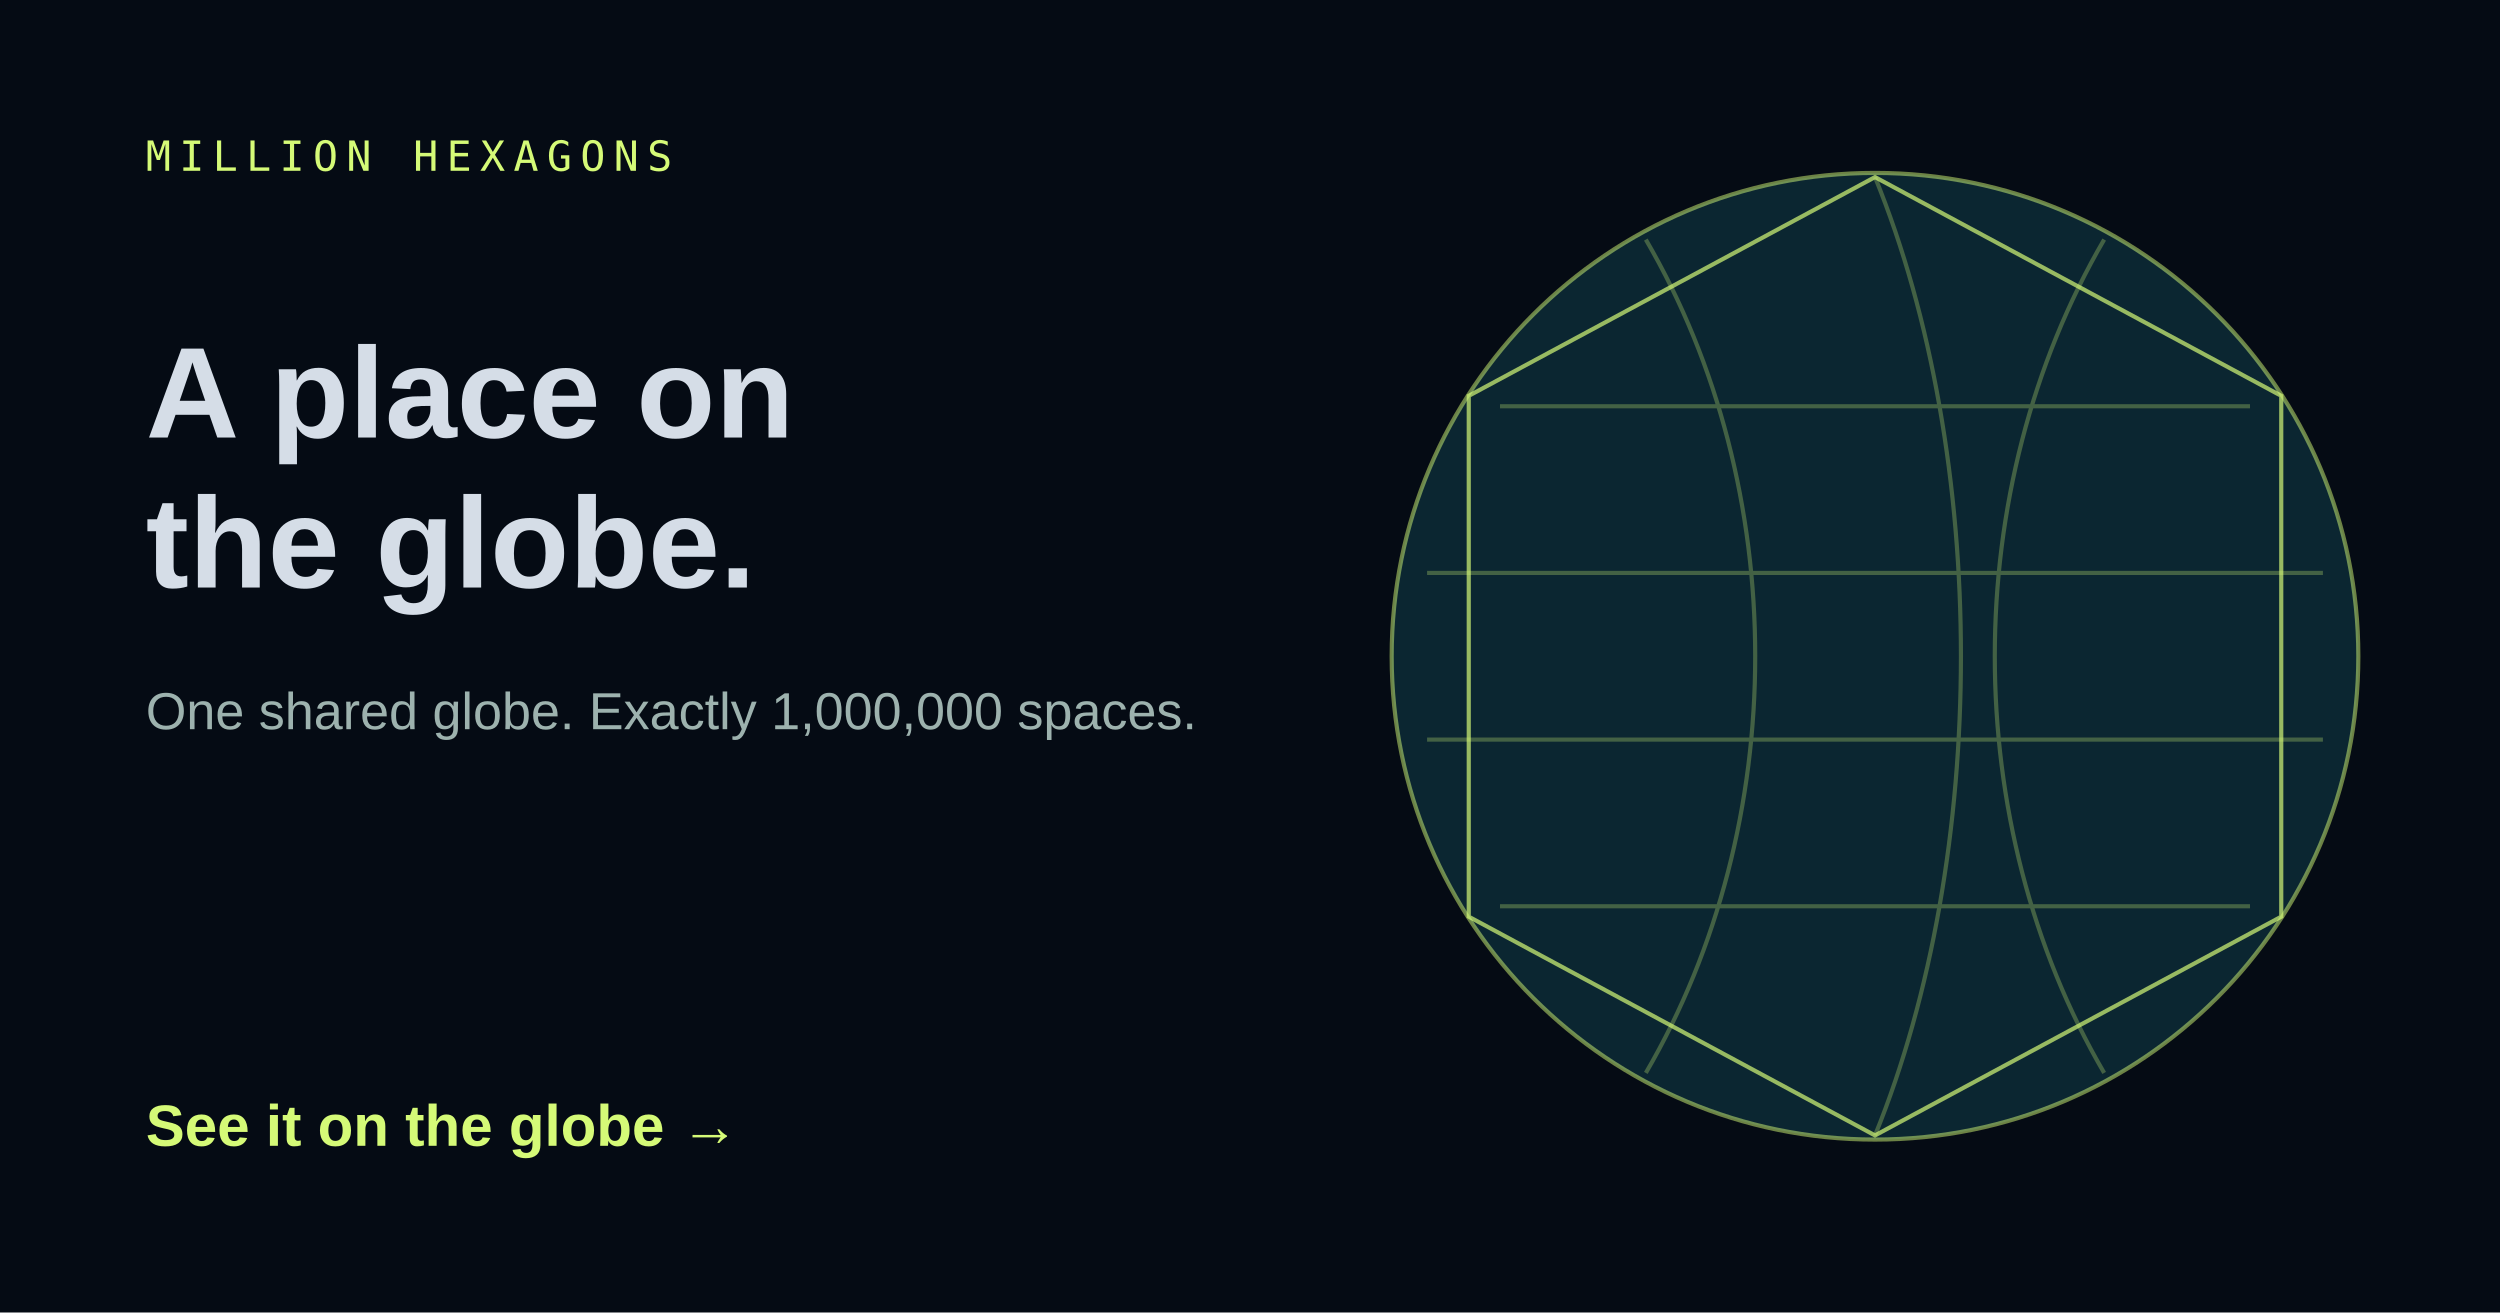
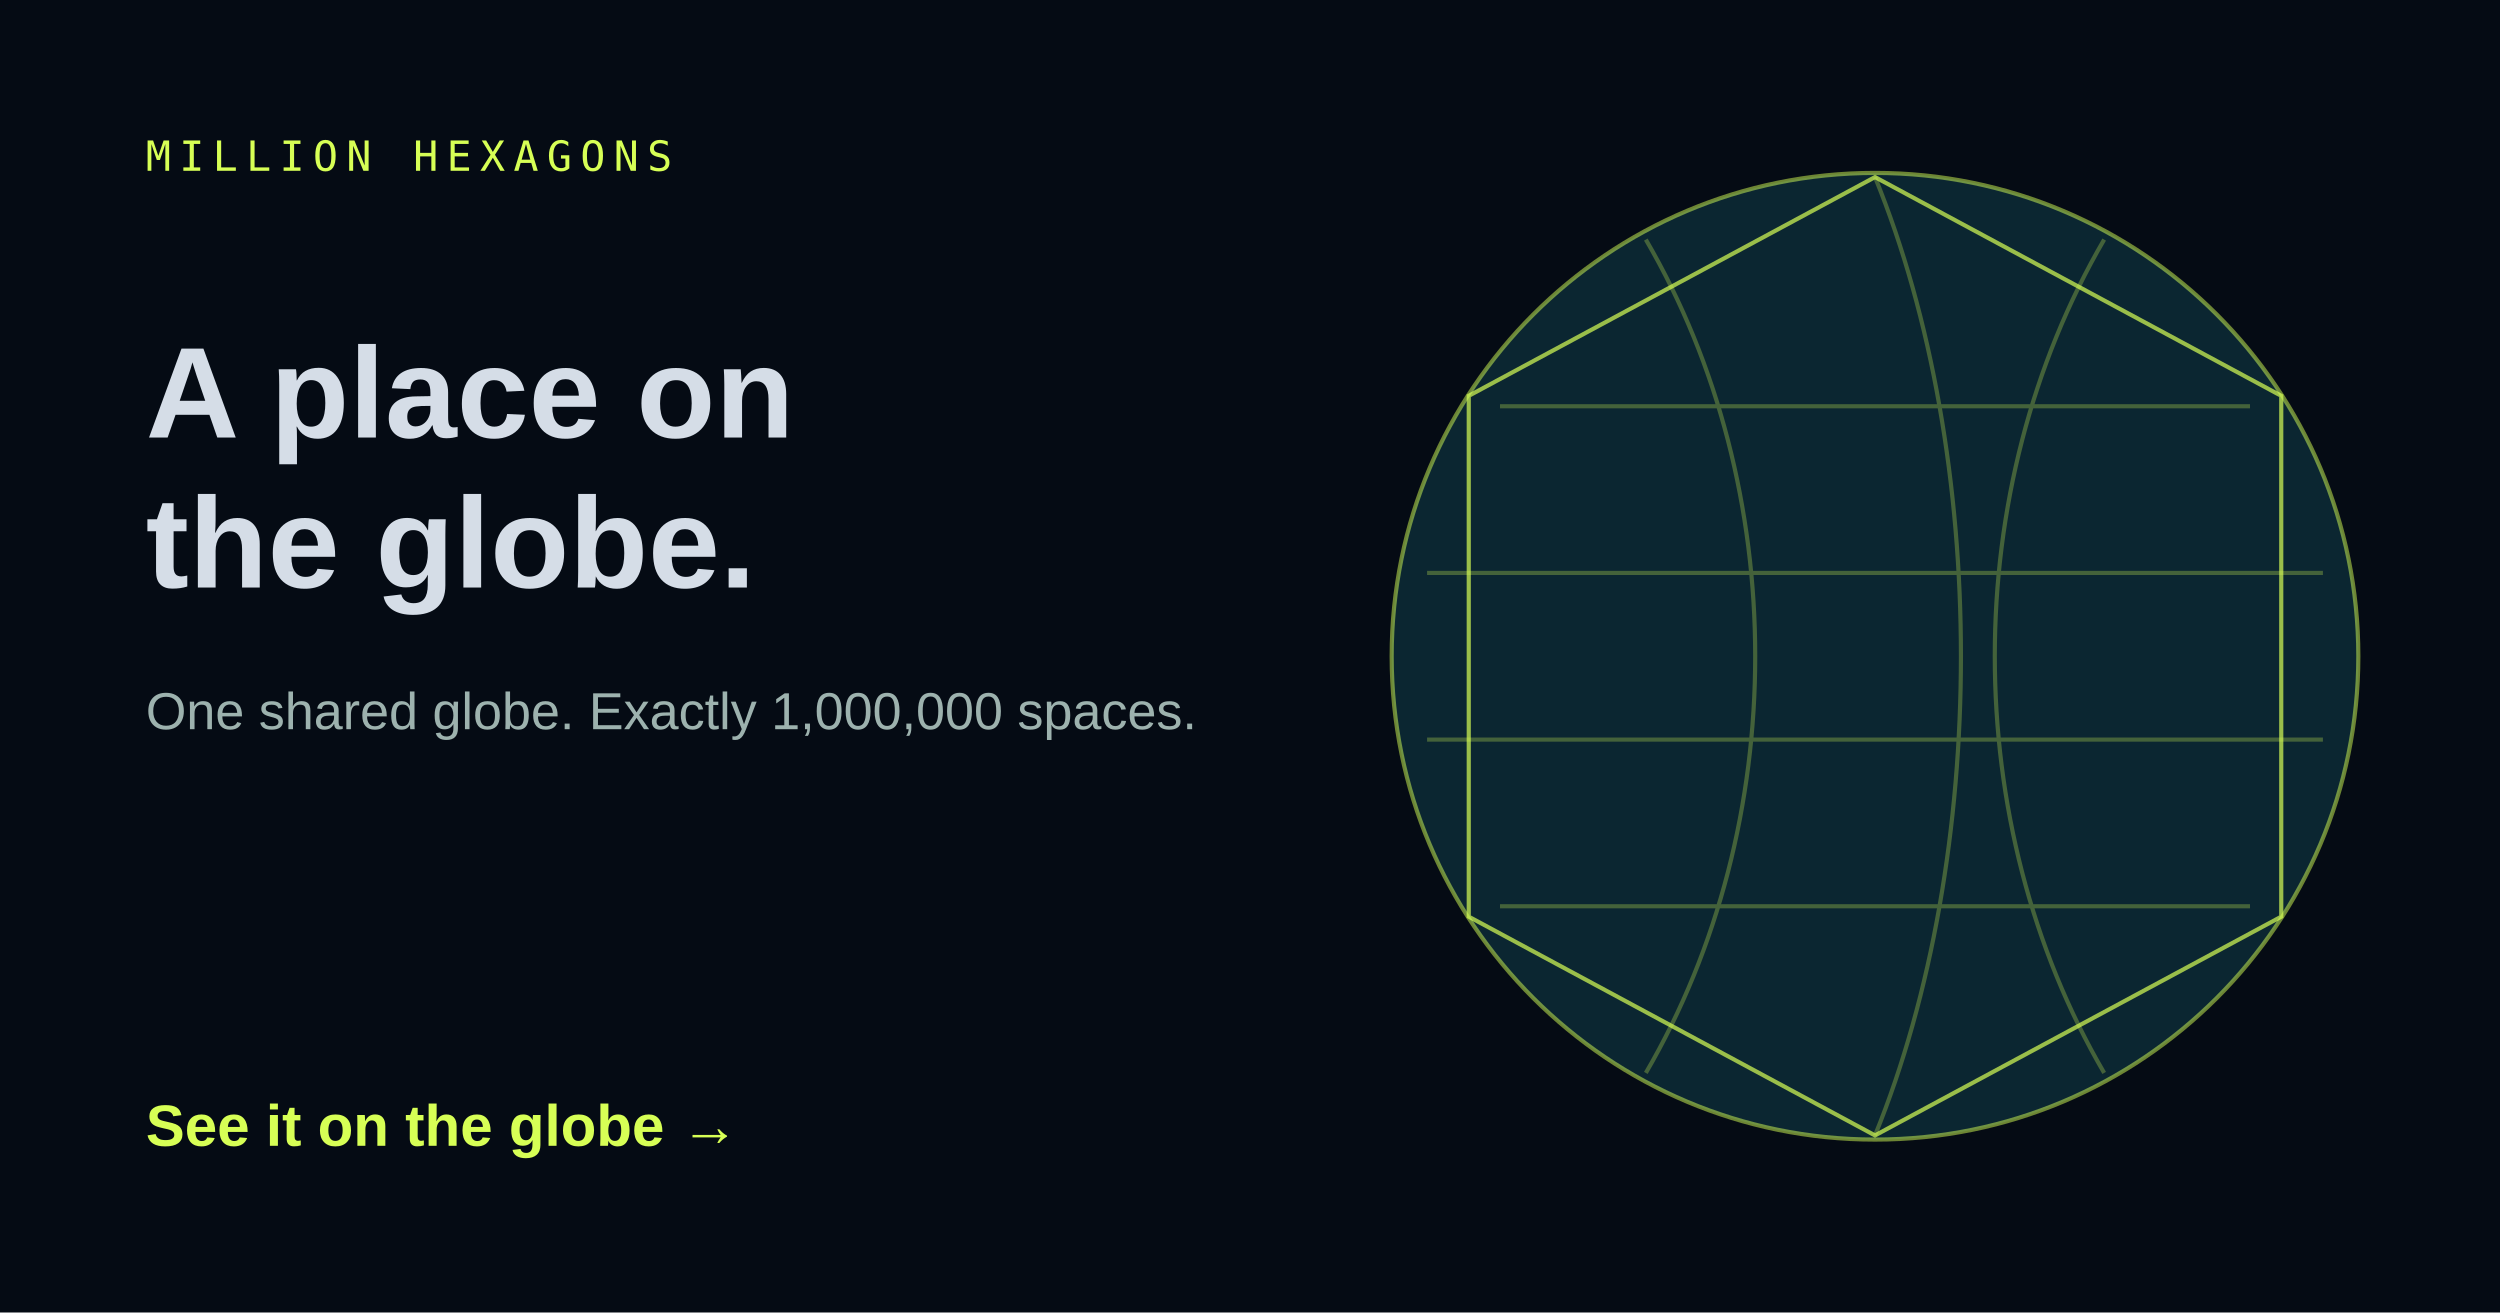
<svg xmlns="http://www.w3.org/2000/svg" width="1200" height="630" viewBox="0 0 1200 630">
  <rect width="1200" height="630" fill="#050b14" />
-   <g transform="translate(900 315)" fill="none" stroke="#d5fa77" stroke-opacity=".28" stroke-width="2">
+   <g transform="translate(900 315)" fill="none" stroke="#d7ff55" stroke-opacity=".28" stroke-width="2">
    <circle r="232" fill="#0b2631" stroke-opacity=".5" />
    <path d="M-180-120h360M-215-40h430M-215 40h430M-180 120h360M-110-200c70 120 70 280 0 400M0-230c55 135 55 325 0 460M110-200c-70 120-70 280 0 400" />
    <path d="M-195-125 0-230l195 105v250L0 230l-195-105z" stroke-opacity=".7" />
  </g>
-   <text x="70" y="82" fill="#d5fa77" font-family="monospace" font-size="20" letter-spacing="4">MILLION HEXAGONS</text>
+   <text x="70" y="82" fill="#d7ff55" font-family="monospace" font-size="20" letter-spacing="4">MILLION HEXAGONS</text>
  <text x="70" y="210" fill="#d5dde7" font-family="Arial,sans-serif" font-size="62" font-weight="700">A place on</text>
  <text x="70" y="282" fill="#d5dde7" font-family="Arial,sans-serif" font-size="62" font-weight="700">the globe.</text>
  <text x="70" y="350" fill="#9db2ae" font-family="Arial,sans-serif" font-size="25">One shared globe. Exactly 1,000,000 spaces.</text>
-   <text x="70" y="550" fill="#d5fa77" font-family="Arial,sans-serif" font-size="28" font-weight="700">See it on the globe →</text>
+   <text x="70" y="550" fill="#d7ff55" font-family="Arial,sans-serif" font-size="28" font-weight="700">See it on the globe →</text>
</svg>
